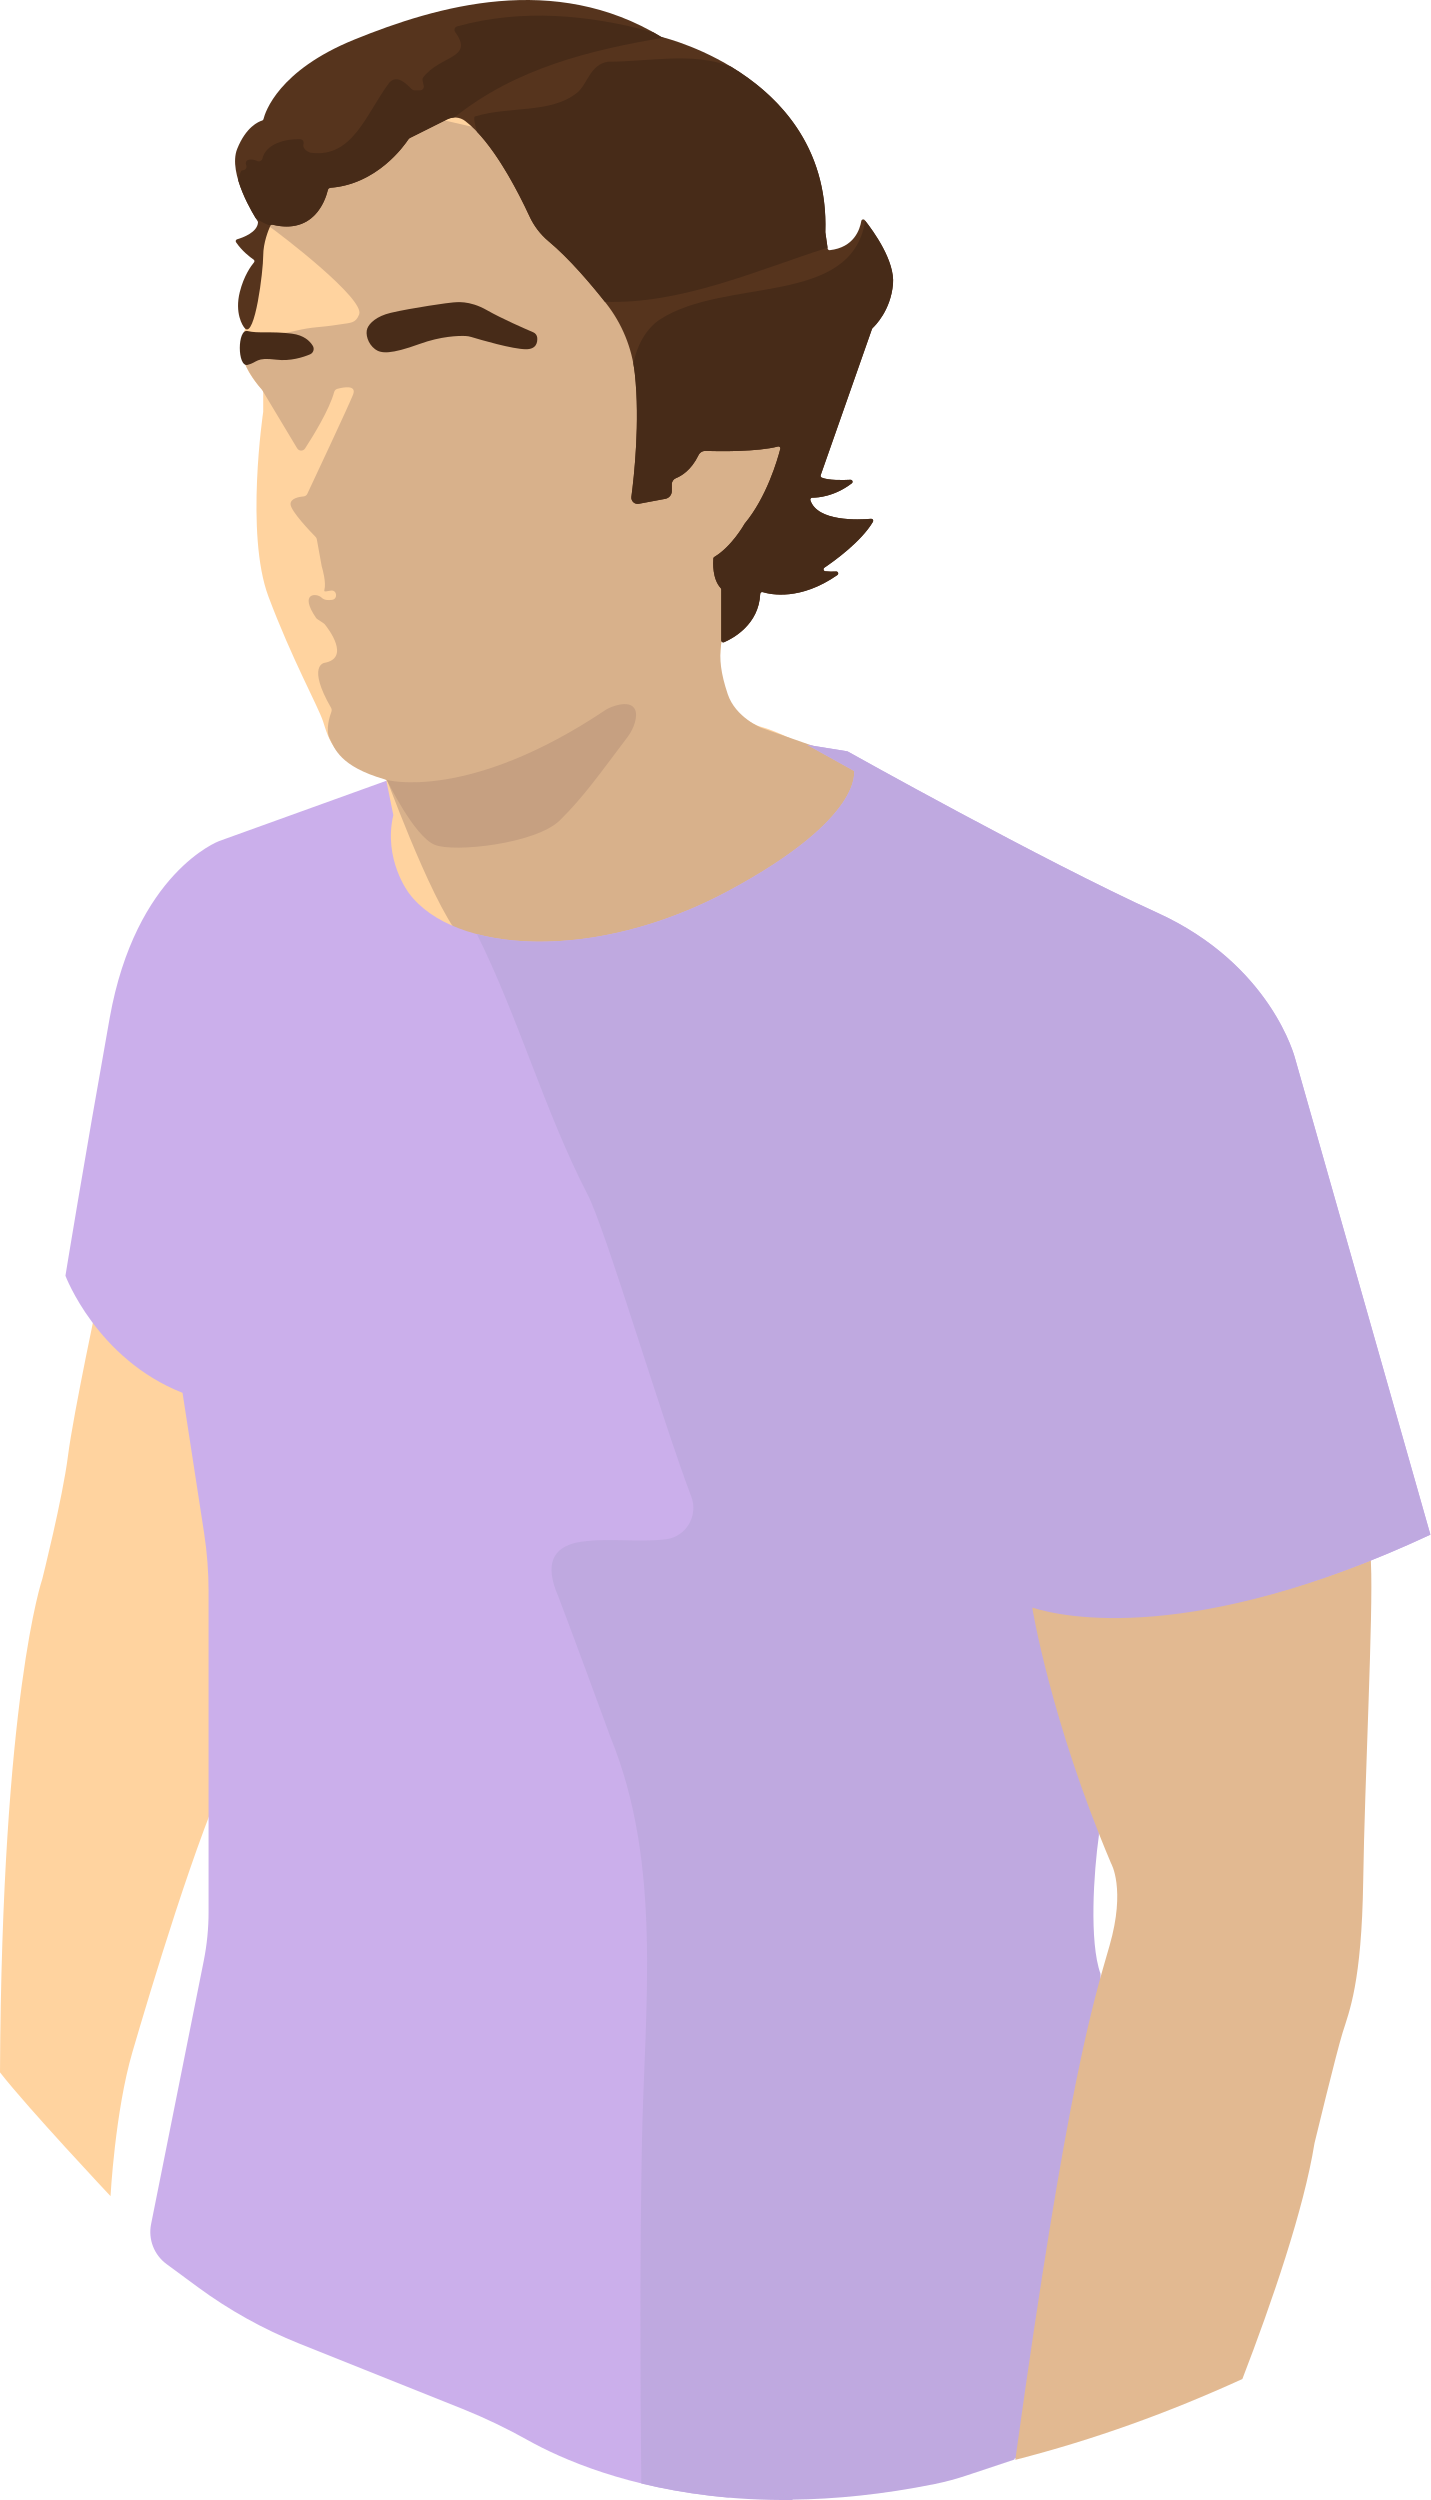
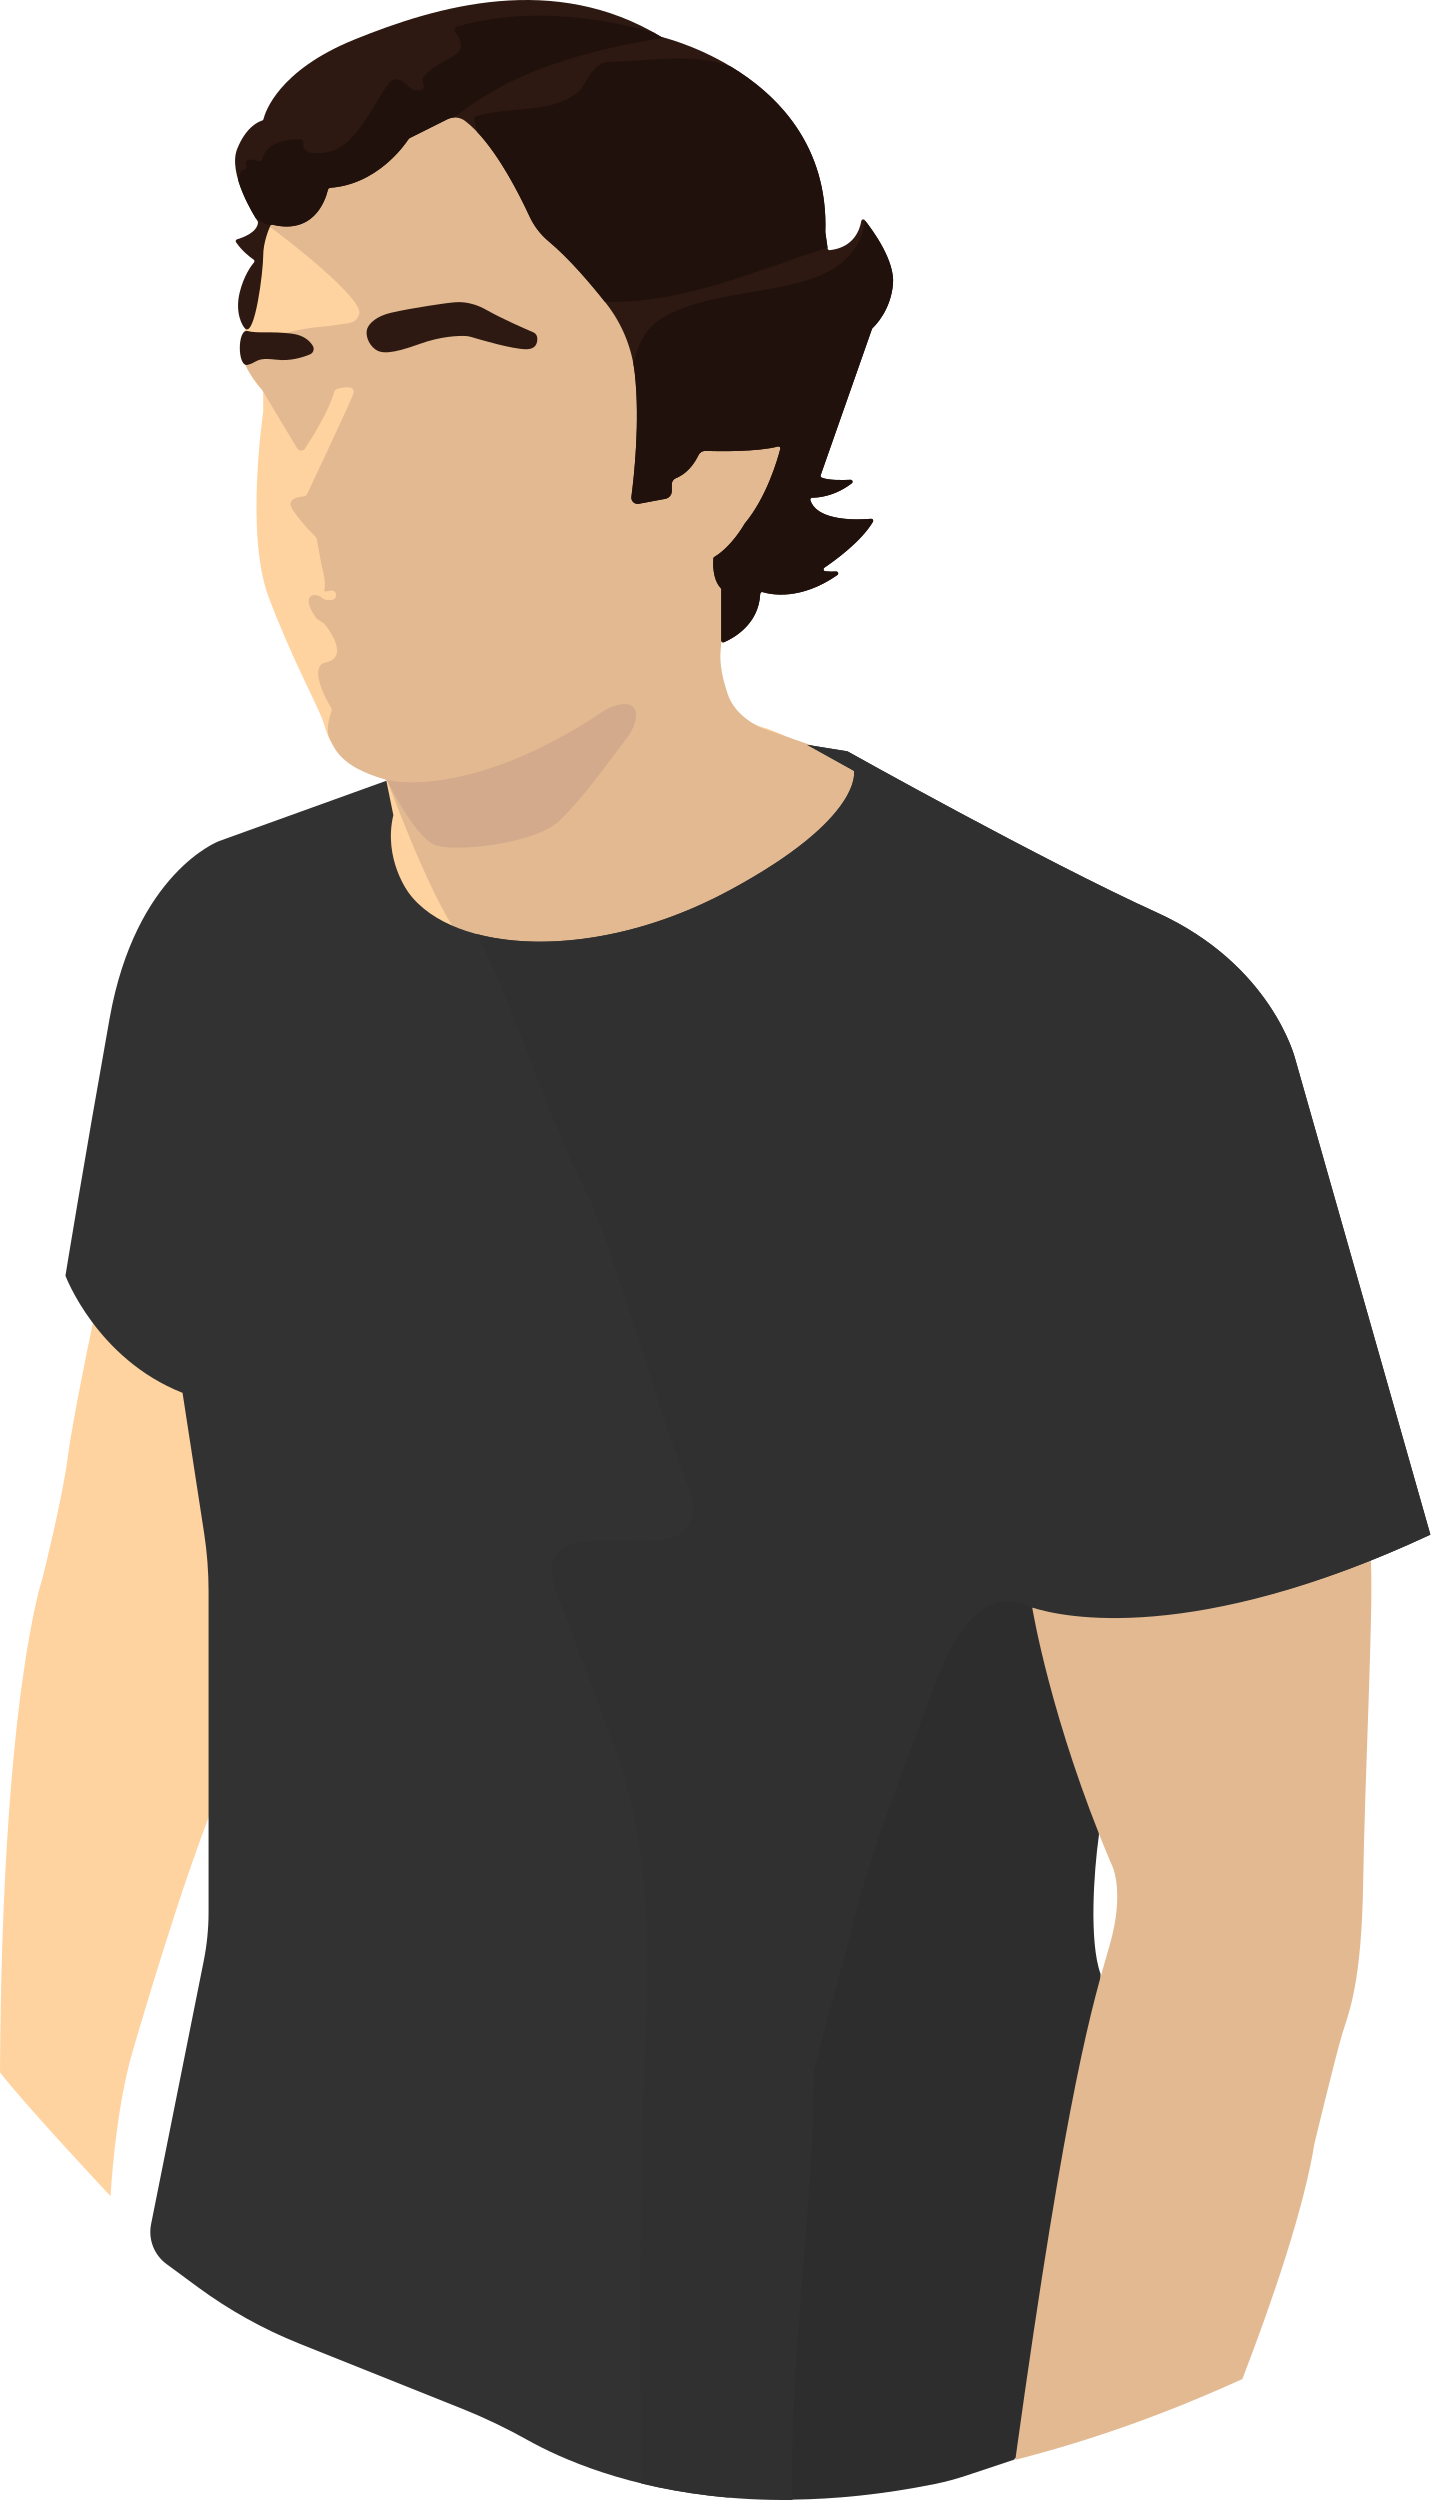
<svg xmlns="http://www.w3.org/2000/svg" viewBox="0 0 2637.08 4608.99">
  <defs>
-     <style>.cls-1{fill:#ffd39f;}.cls-2{fill:#5b5b5b;}.cls-3{fill:#d8b18b;}.cls-4{fill:#c6a081;}.cls-5{fill:#472b18;}.cls-6{fill:#bfa9e0;}.cls-7{fill:#e2b991;}.cls-8{fill:#cbafeb;}.cls-9{fill:#56341d;}</style>
+     <style>.cls-1{fill:#ffd39f;}.cls-2{fill:#5b5b5b;}.cls-3{fill:#e2b991;}.cls-4{fill:#d3aa8c;}.cls-5{fill:#2d1911;}.cls-6{fill:#2d2d2d;}.cls-7{fill:#323232;}.cls-8{fill:#303030;}.cls-9{fill:#21110c;}</style>
  </defs>
  <g id="Calque_2" data-name="Calque 2">
-     <g id="visage">
-       <g id="Calque_4" data-name="Calque 4">
-         <path class="cls-1" d="M485.26,759.05s-33.58,225.5,9.6,340.65S586,1301.21,595.61,1330s19.19,81.57,119.95,105.55L576.42,1598.67l249.49,187.12,427-57.58,191.92-96,177.51-182.32s-163.12-96-220.7-110.35c0,0-91.15-24-72-153.53s129.54-331,129.54-331l-14.39-172.72-201.51,9.59-72-191.91L1022.62,308.06,835.5,164.12,648.39,226.49,494.86,375.23l-19.2,86.36L456.47,595.93s-14.39,24-9.59,57.57,38.38,67.17,38.38,67.17Z" />
-       </g>
-       <g id="Calque_8" data-name="Calque 8">
-         <path class="cls-2" d="M698.76,660.7s-43.18,86.36,14.4,119.94,201.51,33.59,235.09-9.59S1001,679.89,1001,660.7s-148.74-57.58-148.74-57.58L718,631.91Z" />
-         <path class="cls-3" d="M483.31,719l64.52,107.53a8.58,8.58,0,0,0,14.56.28c14.3-22,44.68-71,53.71-104.14a8.38,8.38,0,0,1,5.94-5.84c11-2.94,36.32-7.93,28.75,11-8.65,21.61-71.84,156.21-84.25,182.62a8.2,8.2,0,0,1-6.72,4.72c-8.14.69-24.18,3.42-24.18,14.16,0,12.71,37.38,51.58,46.15,60.53a8.53,8.53,0,0,1,2.3,4.46l9,49.6a10,10,0,0,0,.27,1.08c1.26,4,8.41,29.21,4.63,42.66-1.32,4.68,4.2,2.1,12.42,1.11,11-1.32,12.77,15.54,1.85,17.09-6.88,1-14.56.7-19.07-3.8-9.5-9.5-42.52-9.6-10.57,37a8.94,8.94,0,0,0,2.37,2.34l11.93,7.95a8.14,8.14,0,0,1,1.89,1.72c6.51,8.06,48,62.09-.82,71,0,0-32.61,4.66,12.34,82.84A8.51,8.51,0,0,1,611,1312c-3.38,9.2-11.07,33.79-3.39,49.15,9.45,18.89,18.89,51.72,101.54,75.62a8.59,8.59,0,0,1,5.58,5c9.15,22.6,107.76,289.59,152,298.44,48,9.59,556.54,105.55,642.91-96,65.88-153.74,81.5-209.73,85.21-227.64a8.56,8.56,0,0,0-5.59-9.81L1404,1342s-48-19.19-62.37-62.37c-13-39-15.53-64.16-12.41-90.66,12.44-105.43,145.37-430.95,144.91-427.1a8.57,8.57,0,0,0-2.14-9L954.76,254.53a8.56,8.56,0,0,0-4-2.18l-243-56.07a8.59,8.59,0,0,0-7.51,1.84L508.46,361.85a8.7,8.7,0,0,0-2.4,3.35L490.2,404.86a8.55,8.55,0,0,0,3,10.22c27.58,19.31,180.09,136.73,168.93,164.63-6.6,16.51-14.85,15.12-35.35,18.36-42.66,6.74-46.14,3.44-82.91,12-27.78,6.48-45.11,5.93-63.53,6.2-15.66.24-33,6.56-33.8,12.14l-.4,8.15a156.63,156.63,0,0,0,1.17,19.61c4.7,26.2,31.33,57.48,35,61.5A8.06,8.06,0,0,1,483.31,719Z" />
-       </g>
-       <g id="Calque_6" data-name="Calque 6">
-         <path class="cls-4" d="M713.16,1437.94s149.79,41,404.12-129.67c6.93-4.65,44.1-20.3,53.41-.27,5.5,11.83-1.1,34.11-13.73,50.78-49.87,65.78-80.32,109.75-124.75,153.53-43.87,43.23-195.13,60-230.89,45.15C763.21,1541.63,713.16,1437.94,713.16,1437.94Z" />
-       </g>
-       <g id="Calque_5" data-name="Calque 5">
-         <path class="cls-5" d="M571.64,653.27a10.91,10.91,0,0,0,5-15.77c-5.26-8.65-16.22-19.59-38.58-22.38-38.39-4.8-62.38,0-81.57-4.8s-19.19,67.17,0,62.37,14.4-14.39,52.78-9.6C535.21,666.34,559,658.61,571.64,653.27Z" />
-         <path class="cls-5" d="M677.17,605.52c3.82-9.85,17.16-22.64,43.18-28.79,38.51-9.09,110.35-19.19,115.15-19.19s28.79-4.8,62.37,14.4C925,587.41,967.63,606,983.14,612.63a12,12,0,0,1,7.32,10c.69,8.52-1.49,21.23-20.62,21.23-24.64,0-84.42-17.57-101.14-22.63a41.61,41.61,0,0,0-10.49-1.78c-12.81-.5-44.74.15-85.08,14.82-52.78,19.19-70.7,17.73-81.56,9.59C677.83,633.62,673.3,615.52,677.17,605.52Z" />
-       </g>
-     </g>
-     <g id="Calque_11" data-name="Calque 11">
+     <g id="Calque_3_-_copie_2" data-name="Calque 3 - copie 2">
+       <path class="cls-1" d="M485.26,759.05s-33.58,225.5,9.6,340.65S586,1301.21,595.61,1330s19.19,81.57,119.95,105.55L576.42,1598.67l249.49,187.12,427-57.58,191.92-96,177.51-182.32s-163.12-96-220.7-110.35c0,0-91.15-24-72-153.53s129.54-331,129.54-331l-14.39-172.72-201.51,9.59-72-191.91L1022.62,308.06,835.5,164.12,648.39,226.49,494.86,375.23l-19.2,86.36L456.47,595.93s-14.39,24-9.59,57.57,38.38,67.17,38.38,67.17Z" />
+       <path class="cls-2" d="M698.76,660.7s-43.18,86.36,14.4,119.94,201.51,33.59,235.09-9.59S1001,679.89,1001,660.7s-148.74-57.58-148.74-57.58L718,631.91Z" />
+       <path class="cls-3" d="M483.31,719l64.52,107.53a8.58,8.58,0,0,0,14.56.28c14.3-22,44.68-71,53.71-104.14a8.38,8.38,0,0,1,5.94-5.84c11-2.94,36.32-7.93,28.75,11-8.65,21.61-71.84,156.21-84.25,182.62a8.2,8.2,0,0,1-6.72,4.72c-8.14.69-24.18,3.42-24.18,14.16,0,12.71,37.38,51.58,46.15,60.53a8.53,8.53,0,0,1,2.3,4.46l9,49.6a10,10,0,0,0,.27,1.08c1.26,4,8.41,29.21,4.63,42.66-1.32,4.68,4.2,2.1,12.42,1.11,11-1.32,12.77,15.54,1.85,17.09-6.88,1-14.56.7-19.07-3.8-9.5-9.5-42.52-9.6-10.57,37a8.94,8.94,0,0,0,2.37,2.34l11.93,7.95a8.14,8.14,0,0,1,1.89,1.72c6.51,8.06,48,62.09-.82,71,0,0-32.61,4.66,12.34,82.84A8.51,8.51,0,0,1,611,1312c-3.38,9.2-11.07,33.79-3.39,49.15,9.45,18.89,18.89,51.72,101.54,75.62a8.59,8.59,0,0,1,5.58,5c9.15,22.6,107.76,289.59,152,298.44,48,9.59,556.54,105.55,642.91-96,65.88-153.74,81.5-209.73,85.21-227.64a8.56,8.56,0,0,0-5.59-9.81L1404,1342s-48-19.19-62.37-62.37c-13-39-15.53-64.16-12.41-90.66,12.44-105.43,145.37-430.95,144.91-427.1a8.57,8.57,0,0,0-2.14-9L954.76,254.53c-1.12-1.08-45-46.84-46.52-47.19L707.78,196.28a8.59,8.59,0,0,0-7.51,1.84L508.46,361.85a8.7,8.7,0,0,0-2.4,3.35L490.2,404.86a8.55,8.55,0,0,0,3,10.22c27.58,19.31,180.09,136.73,168.93,164.63-6.6,16.51-14.85,15.12-35.35,18.36-42.66,6.74-46.14,3.44-82.91,12-27.78,6.48-45.11,5.93-63.53,6.2-15.66.24-33,6.56-33.8,12.14l-.4,8.15a156.63,156.63,0,0,0,1.17,19.61c4.7,26.2,31.33,57.48,35,61.5A8.06,8.06,0,0,1,483.31,719Z" />
+       <path class="cls-4" d="M713.16,1437.94s149.79,41,404.12-129.67c6.93-4.65,44.1-20.3,53.41-.27,5.5,11.83-1.1,34.11-13.73,50.78-49.87,65.78-80.32,109.75-124.75,153.53-43.87,43.23-195.13,60-230.89,45.15C763.21,1541.63,713.16,1437.94,713.16,1437.94Z" />
+       <path class="cls-5" d="M571.64,653.27a10.91,10.91,0,0,0,5-15.77c-5.26-8.65-16.22-19.59-38.58-22.38-38.39-4.8-62.38,0-81.57-4.8s-19.19,67.17,0,62.37,14.4-14.39,52.78-9.6C535.21,666.34,559,658.61,571.64,653.27Z" />
+       <path class="cls-5" d="M677.17,605.52c3.82-9.85,17.16-22.64,43.18-28.79,38.51-9.09,110.35-19.19,115.15-19.19s28.79-4.8,62.37,14.4C925,587.41,967.63,606,983.14,612.63a12,12,0,0,1,7.32,10c.69,8.52-1.49,21.23-20.62,21.23-24.64,0-84.42-17.57-101.14-22.63a41.61,41.61,0,0,0-10.49-1.78c-12.81-.5-44.74.15-85.08,14.82-52.78,19.19-70.7,17.73-81.56,9.59C677.83,633.62,673.3,615.52,677.17,605.52Z" />
      <path class="cls-1" d="M244.1,3783.32c31.9-108.92,118.82-401.55,184.82-538s71.51-794.3,71.51-794.3l-316.84-71.51s-48.4,226.63-58.3,304.74S78,2910.91,78,2910.91,3.35,3127.55,0,3820.66c52.28,67,203.76,228.16,203.76,228.16S212.2,3892.23,244.1,3783.32Z" />
-     </g>
-     <g id="Calque_12" data-name="Calque 12">
      <path class="cls-6" d="M1626.25,3164.06c-48,134.34-81.1,188.22-120.9,325.71-27.15,93.76-44.42,182.59-71.56,384.92,0,266.94-4.93,476.22,25.62,733.68,79.51-.9,167.59-9.36,264.08-28.88a497.82,497.82,0,0,0,58.71-15.77l88-29.33,0-1.43L2049,4450.43l-20.1-811.56c-21.1-58.53-12.51-187.07-3-254.91,0,0,4.8-239.63-4.89-269.25-36.74-112.34-30-173.33-108.56-170.25C1799.65,2889.4,1657.69,3078.73,1626.25,3164.06Z" />
-     </g>
-     <g id="Calque_10" data-name="Calque 10">
-       <path class="cls-7" d="M2475.18,3747.56c12.1-39,35.21-91.86,38-279.43s18.7-493.42,14.3-585.83l-2.2-82.51L1903,2963.65s33.64,207.44,145.31,471.47c0,0,27.53,46.48-2.75,151.82-30.18,105-77.63,253.65-173.75,948,146-37.43,282.64-87,418.62-149,54.47-141.6,113.4-312.73,133-434.85C2423.47,3951.09,2463.08,3786.62,2475.18,3747.56Z" />
-     </g>
-     <g id="Calque_7" data-name="Calque 7">
-       <path class="cls-8" d="M2387.6,1951.31s-43.18-172.72-254.29-268.68-570.94-297.46-570.94-297.46l-74.36-12,86.36,48s19.19,86.36-230.3,220.7S835.5,1757,753.94,1646.65c0,0-48-62.37-28.79-143.94l-12.88-63.31L403.7,1550.69s-153.53,57.58-201.51,326.25-81.56,475-81.56,475,57.57,153.53,215.9,215.9l39.8,258.74a702.86,702.86,0,0,1,8.18,106.87v591.79a457.65,457.65,0,0,1-8.9,89.82L278.52,4100.5A73.44,73.44,0,0,0,307,4174l57.77,42.57a844.24,844.24,0,0,0,187.19,104.16l300.82,120.32a1045.26,1045.26,0,0,1,120.93,58c60.21,33.62,184.15,89.12,367.63,105.34C1445.13,4613.62,1456,2654.53,1456,2654.53l432.62,299.53s244.69,110.35,748.46-124.75Z" />
-       <path class="cls-6" d="M2637.08,2829.31l-249.48-878s-43.18-172.72-254.29-268.68-570.94-297.46-570.94-297.46l-74.36-12,86.36,48s19.19,86.36-230.3,220.7c-170.35,91.73-345.13,111.83-464.86,80.26,76.89,154.37,124.46,325.49,203.38,478.69,32.8,61.5,135.7,410.38,191.87,558.42,13.39,35.29-9.68,74.17-47.17,78.64-54,6.43-111.2-4-163.89,5.85-43.18,9.59-60.94,39-33.59,100.75,44.53,117.9,62.37,167.92,96,259.08,96,235.1,62.37,499,57.57,748.46-3.64,209.34-3.13,418-1.1,626.47,76.21,18.57,169.37,31.68,278.82,30.44-6.74-266.5,38.94-524.3,38.94-791.25,24-91.15,48-177.51,72-268.67,33.58-139.14,86.36-263.88,134.34-398.22,31.43-85.33,83.89-242.11,196.72-187.05v-.07C1959.43,2982.07,2200,3033.3,2637.08,2829.31Z" />
-     </g>
-     <g id="Calque_3" data-name="Calque 3">
-       <path class="cls-9" d="M605.21,346.44c90.53-4.53,142.63-81.66,148.22-90.36a3.54,3.54,0,0,1,1.41-1.25L824.43,220a31.48,31.48,0,0,1,33.11,3c50.7,38.56,97,128.88,118.6,175.69a131.13,131.13,0,0,0,35,45.93c38.14,31.75,78.41,79.26,106.12,114.43a254.7,254.7,0,0,1,53.14,130c9.66,88.43-1.33,188.73-6.35,226.87a11.57,11.57,0,0,0,13.63,12.87l49-9.19a14.59,14.59,0,0,0,11.9-14.34V892.78a12,12,0,0,1,7.48-11.2c10.07-4,28.27-14.63,41.67-42.33a13.83,13.83,0,0,1,12.81-7.91c25.24.74,96.25,1.79,133.75-8.19a3.52,3.52,0,0,1,4.32,4.3c-5.31,20.55-25.26,89.28-65.55,137.73a3.64,3.64,0,0,0-.24.35c-1.68,3-24.44,42.49-56,61.34a3.33,3.33,0,0,0-1.64,2.57c-.64,7.5-2.15,37.85,13.59,54.84a3.63,3.63,0,0,1,1,2.43v94a3.62,3.62,0,0,0,5,3.35c15.91-6.84,64.21-32.21,66.81-89.13a3.52,3.52,0,0,1,4.51-3.31c15.4,4.7,69.64,15.89,137.69-31.48a3.6,3.6,0,0,0-2.27-6.55,113.54,113.54,0,0,1-20-.42,3.62,3.62,0,0,1-1.69-6.59c19.07-12.88,68-48.17,89.57-84.65a3.64,3.64,0,0,0-3.44-5.48c-23.29,2-99,5.46-111.92-34.25a3.55,3.55,0,0,1,3.37-4.64c11.19,0,41.28-2.39,73-26.53a3.64,3.64,0,0,0-2.41-6.5c-14.94.76-40.9,1.18-53-4A3.6,3.6,0,0,1,1513,876l94.6-269.63a3.57,3.57,0,0,1,.94-1.44c4.63-4.26,33.34-32.5,37.75-81,3.92-43.12-37-99-52.09-118.07a3.57,3.57,0,0,0-6.33,1.65c-2.63,15.73-13.47,48.72-58.08,53.72a3.58,3.58,0,0,1-3.92-3.05c-1.15-8-4-27.77-4.29-30a2.1,2.1,0,0,1,0-.43c9.25-282.31-290.74-356.85-301.95-359.54A2.18,2.18,0,0,1,1219,68C1022.38-51.71,806.63,10.62,653.18,73c-140,56.89-164.32,133.74-167.5,146.81a3.31,3.31,0,0,1-2.3,2.4c-6.69,2-29.84,11.65-46.1,52.3-18,45,31.47,123.67,37.74,133.35a3.75,3.75,0,0,1,.61,2.21C474.5,428.35,448,438,437.11,441.17a3.55,3.55,0,0,0-2,5.35c11,16.31,25.88,27.58,32.43,32.08a3.49,3.49,0,0,1,.71,5.13c-5.58,6.72-18.75,24.92-26.17,54.62-9.6,38.38,4.8,62.37,9.6,67.17,18.26,18.27,33.58-105.55,33.58-134.34,0-23.62,9.69-47.25,13.17-55a3.48,3.48,0,0,1,4-1.91c88.66,21.41,102.76-67.87,102.76-67.87" />
-     </g>
-     <g id="Calque_3_-_copie" data-name="Calque 3 - copie">
-       <path class="cls-5" d="M1219.65,68.24A2.18,2.18,0,0,1,1219,68c-4.66-2.84-9.33-5.5-14-8.12a6.9,6.9,0,0,0-1.59-.65C1084.26,26.75,961.58,15.84,842.72,48.62A6.73,6.73,0,0,0,839.11,59c35.74,49.12-26.77,42.34-58.78,83.49-3.07,3.07-.25,10.07.92,16a6.72,6.72,0,0,1-6.59,8H763.91a6.73,6.73,0,0,1-4.74-2c-13.74-13.68-27.48-26.17-41.22-12.43C674.77,209.7,650.79,291.26,574,281.67c-3.91,0-17.37-6.37-14.44-16.51a6.68,6.68,0,0,0-6.09-8.55c-26.81-1-63.35,8.4-69.68,35.68a6.72,6.72,0,0,1-9.2,4.67c-5.56-2.32-11.12-3.72-16.68-2.33a6.57,6.57,0,0,0-4.52,8.37c.18.55.39,1.13.62,1.71,1.83,4.62-1.68,9.24-6.64,9.2a4,4,0,0,0-2.91,1.34,71.28,71.28,0,0,0-5,15.22,6.76,6.76,0,0,0,.17,3.4c8.52,27.91,23.49,54.58,31.16,67.24a6.61,6.61,0,0,0,1.94,2.07,102.12,102.12,0,0,0,22.32,11.61,6.31,6.31,0,0,0,5-.22,3.52,3.52,0,0,1,2.38-.26c76.2,18.41,97.32-45,101.75-63.14a6.71,6.71,0,0,1,6.06-5.06c83.64-6.76,133.27-75.19,142.21-88.57a10.42,10.42,0,0,1,4-3.52l68-34a31.85,31.85,0,0,1,11-3.18,6.69,6.69,0,0,0,3.51-1.37c112.13-89.34,248-123,385.1-146.13C1221.77,68.76,1220.26,68.39,1219.65,68.24Z" />
-       <path class="cls-5" d="M1525.68,456.62c-1.26-8.79-3.76-26.32-4.06-28.41a2.1,2.1,0,0,1,0-.43c5.26-160.51-89.44-253.84-174.2-305-72.15-27.6-149.29-9-226.43-9-33.58,4.8-38.38,43.18-57.57,57.58-48,38.38-124.75,24-187.12,43.18-4.25,0-1,15.06,3.17,28.5,41.8,44.11,78.22,115.74,96.69,155.7a131.13,131.13,0,0,0,35,45.93c37.18,30.95,76.35,76.84,104,111.71C1254.8,561.13,1391.68,499.76,1525.68,456.62Z" />
-       <path class="cls-5" d="M1607.64,606.4a3.57,3.57,0,0,1,.94-1.44c4.63-4.26,33.34-32.5,37.75-81,3.85-42.34-35.47-97-51.2-116.92-25.53,158.84-256.75,103.61-378.2,181.69-25.54,17-42.6,47.51-49.37,81.46q1.74,9.36,2.79,18.87c9.66,88.43-1.32,188.73-6.35,226.87a11.57,11.57,0,0,0,13.63,12.87l49-9.19a14.59,14.59,0,0,0,11.9-14.34V892.78a12,12,0,0,1,7.48-11.2c10.07-4,28.27-14.63,41.67-42.33a13.83,13.83,0,0,1,12.81-7.91c25.24.74,96.25,1.79,133.75-8.19a3.52,3.52,0,0,1,4.32,4.3c-5.31,20.55-25.26,89.28-65.55,137.73a3.64,3.64,0,0,0-.24.35c-1.68,3-24.44,42.49-56,61.34a3.33,3.33,0,0,0-1.64,2.57c-.64,7.5-2.15,37.85,13.59,54.84a3.63,3.63,0,0,1,1,2.43v94a3.62,3.62,0,0,0,5,3.35c15.91-6.84,64.21-32.21,66.81-89.13a3.52,3.52,0,0,1,4.51-3.31c15.4,4.7,69.64,15.89,137.69-31.48a3.6,3.6,0,0,0-2.27-6.55,114.52,114.52,0,0,1-20-.42,3.62,3.62,0,0,1-1.69-6.59c19.07-12.88,68-48.17,89.57-84.65a3.64,3.64,0,0,0-3.44-5.48c-23.29,2-99,5.46-111.92-34.25a3.55,3.55,0,0,1,3.37-4.64c11.19,0,41.28-2.39,73-26.53a3.64,3.64,0,0,0-2.41-6.5c-14.94.76-40.9,1.18-53-4A3.6,3.6,0,0,1,1513,876Z" />
+       <path class="cls-3" d="M2475.18,3747.56c12.1-39,35.21-91.86,38-279.43s18.7-493.42,14.3-585.83l-2.2-82.51L1903,2963.65s33.64,207.44,145.31,471.47c0,0,27.53,46.48-2.75,151.82-30.18,105-77.63,253.65-173.75,948,146-37.43,282.64-87,418.62-149,54.47-141.6,113.4-312.73,133-434.85C2423.47,3951.09,2463.08,3786.62,2475.18,3747.56Z" />
+       <path class="cls-7" d="M2387.6,1951.31s-43.18-172.72-254.29-268.68-570.94-297.46-570.94-297.46l-74.36-12,86.36,48s19.19,86.36-230.3,220.7S835.5,1757,753.94,1646.65c0,0-48-62.37-28.79-143.94l-12.88-63.31L403.7,1550.69s-153.53,57.58-201.51,326.25-81.56,475-81.56,475,57.57,153.53,215.9,215.9l39.8,258.74a702.86,702.86,0,0,1,8.18,106.87v591.79a457.65,457.65,0,0,1-8.9,89.82L278.52,4100.5A73.44,73.44,0,0,0,307,4174l57.77,42.57a844.24,844.24,0,0,0,187.19,104.16l300.82,120.32a1045.26,1045.26,0,0,1,120.93,58c60.21,33.62,184.15,89.12,367.63,105.34C1445.13,4613.62,1456,2654.53,1456,2654.53l432.62,299.53s244.69,110.35,748.46-124.75Z" />
+       <path class="cls-8" d="M2637.08,2829.31l-249.48-878s-43.18-172.72-254.29-268.68-570.94-297.46-570.94-297.46l-74.36-12,86.36,48s19.19,86.36-230.3,220.7c-170.35,91.73-345.13,111.83-464.86,80.26,76.89,154.37,124.46,325.49,203.38,478.69,32.8,61.5,135.7,410.38,191.87,558.42,13.39,35.29-9.68,74.17-47.17,78.64-54,6.43-111.2-4-163.89,5.85-43.18,9.59-60.94,39-33.59,100.75,44.53,117.9,62.37,167.92,96,259.08,96,235.1,62.37,499,57.57,748.46-3.64,209.34-3.13,418-1.1,626.47,76.21,18.57,169.37,31.68,278.82,30.44-6.74-266.5,38.94-524.3,38.94-791.25,24-91.15,48-177.51,72-268.67,33.58-139.14,86.36-263.88,134.34-398.22,31.43-85.33,83.89-242.11,196.72-187.05v-.07C1959.43,2982.07,2200,3033.3,2637.08,2829.31Z" />
+       <path class="cls-5" d="M605.21,346.44c90.53-4.53,142.63-81.66,148.22-90.36a3.54,3.54,0,0,1,1.41-1.25L824.43,220a31.48,31.48,0,0,1,33.11,3c50.7,38.56,97,128.88,118.6,175.69a131.13,131.13,0,0,0,35,45.93c38.14,31.75,78.41,79.26,106.12,114.43a254.7,254.7,0,0,1,53.14,130c9.66,88.43-1.33,188.73-6.35,226.87a11.57,11.57,0,0,0,13.63,12.87l49-9.19a14.59,14.59,0,0,0,11.9-14.34V892.78a12,12,0,0,1,7.48-11.2c10.07-4,28.27-14.63,41.67-42.33a13.83,13.83,0,0,1,12.81-7.91c25.24.74,96.25,1.79,133.75-8.19a3.52,3.52,0,0,1,4.32,4.3c-5.31,20.55-25.26,89.28-65.55,137.73a3.64,3.64,0,0,0-.24.35c-1.68,3-24.44,42.49-56,61.34a3.33,3.33,0,0,0-1.64,2.57c-.64,7.5-2.15,37.85,13.59,54.84a3.63,3.63,0,0,1,1,2.43v94a3.62,3.62,0,0,0,5,3.35c15.91-6.84,64.21-32.21,66.81-89.13a3.52,3.52,0,0,1,4.51-3.31c15.4,4.7,69.64,15.89,137.69-31.48a3.6,3.6,0,0,0-2.27-6.55,113.54,113.54,0,0,1-20-.42,3.62,3.62,0,0,1-1.69-6.59c19.07-12.88,68-48.17,89.57-84.65a3.64,3.64,0,0,0-3.44-5.48c-23.29,2-99,5.46-111.92-34.25a3.55,3.55,0,0,1,3.37-4.64c11.19,0,41.28-2.39,73-26.53a3.64,3.64,0,0,0-2.41-6.5c-14.94.76-40.9,1.18-53-4A3.6,3.6,0,0,1,1513,876l94.6-269.63a3.57,3.57,0,0,1,.94-1.44c4.63-4.26,33.34-32.5,37.75-81,3.92-43.12-37-99-52.09-118.07a3.57,3.57,0,0,0-6.33,1.65c-2.63,15.73-13.47,48.72-58.08,53.72a3.58,3.58,0,0,1-3.92-3.05c-1.15-8-4-27.77-4.29-30a2.1,2.1,0,0,1,0-.43c9.25-282.31-290.74-356.85-301.95-359.54A2.18,2.18,0,0,1,1219,68C1022.38-51.71,806.63,10.62,653.18,73c-140,56.89-164.32,133.74-167.5,146.81a3.31,3.31,0,0,1-2.3,2.4c-6.69,2-29.84,11.65-46.1,52.3-18,45,31.47,123.67,37.74,133.35a3.75,3.75,0,0,1,.61,2.21C474.5,428.35,448,438,437.11,441.17a3.55,3.55,0,0,0-2,5.35c11,16.31,25.88,27.58,32.43,32.08a3.49,3.49,0,0,1,.71,5.13c-5.58,6.72-18.75,24.92-26.17,54.62-9.6,38.38,4.8,62.37,9.6,67.17,18.26,18.27,33.58-105.55,33.58-134.34,0-23.62,9.69-47.25,13.17-55a3.48,3.48,0,0,1,4-1.91c88.66,21.41,102.76-67.87,102.76-67.87" />
+       <path class="cls-9" d="M1219.65,68.24A2.18,2.18,0,0,1,1219,68c-4.66-2.84-9.33-5.5-14-8.12a6.9,6.9,0,0,0-1.59-.65C1084.26,26.75,961.58,15.84,842.72,48.62A6.73,6.73,0,0,0,839.11,59c35.74,49.12-26.77,42.34-58.78,83.49-3.07,3.07-.25,10.07.92,16a6.72,6.72,0,0,1-6.59,8H763.91a6.73,6.73,0,0,1-4.74-2c-13.74-13.68-27.48-26.17-41.22-12.43C674.77,209.7,650.79,291.26,574,281.67c-3.91,0-17.37-6.37-14.44-16.51a6.68,6.68,0,0,0-6.09-8.55c-26.81-1-63.35,8.4-69.68,35.68a6.72,6.72,0,0,1-9.2,4.67c-5.56-2.32-11.12-3.72-16.68-2.33a6.57,6.57,0,0,0-4.52,8.37c.18.55.39,1.13.62,1.71,1.83,4.62-1.68,9.24-6.64,9.2a4,4,0,0,0-2.91,1.34,71.28,71.28,0,0,0-5,15.22,6.76,6.76,0,0,0,.17,3.4c8.52,27.91,23.49,54.58,31.16,67.24a6.61,6.61,0,0,0,1.94,2.07,102.12,102.12,0,0,0,22.32,11.61,6.31,6.31,0,0,0,5-.22,3.52,3.52,0,0,1,2.38-.26c76.2,18.41,97.32-45,101.75-63.14a6.71,6.71,0,0,1,6.06-5.06c83.64-6.76,133.27-75.19,142.21-88.57a10.42,10.42,0,0,1,4-3.52l68-34a31.85,31.85,0,0,1,11-3.18,6.69,6.69,0,0,0,3.51-1.37c112.13-89.34,248-123,385.1-146.13C1221.77,68.76,1220.26,68.39,1219.65,68.24Z" />
+       <path class="cls-9" d="M1525.68,456.62c-1.26-8.79-3.76-26.32-4.06-28.41a2.1,2.1,0,0,1,0-.43c5.26-160.51-89.44-253.84-174.2-305-72.15-27.6-149.29-9-226.43-9-33.58,4.8-38.38,43.18-57.57,57.58-48,38.38-124.75,24-187.12,43.18-4.25,0-1,15.06,3.17,28.5,41.8,44.11,78.22,115.74,96.69,155.7a131.13,131.13,0,0,0,35,45.93c37.18,30.95,76.35,76.84,104,111.71C1254.8,561.13,1391.68,499.76,1525.68,456.62Z" />
+       <path class="cls-9" d="M1607.64,606.4a3.57,3.57,0,0,1,.94-1.44c4.63-4.26,33.34-32.5,37.75-81,3.85-42.34-35.47-97-51.2-116.92-25.53,158.84-256.75,103.61-378.2,181.69-25.54,17-42.6,47.51-49.37,81.46q1.74,9.36,2.79,18.87c9.66,88.43-1.32,188.73-6.35,226.87a11.57,11.57,0,0,0,13.63,12.87l49-9.19a14.59,14.59,0,0,0,11.9-14.34V892.78a12,12,0,0,1,7.48-11.2c10.07-4,28.27-14.63,41.67-42.33a13.83,13.83,0,0,1,12.81-7.91c25.24.74,96.25,1.79,133.75-8.19a3.52,3.52,0,0,1,4.32,4.3c-5.31,20.55-25.26,89.28-65.55,137.73a3.64,3.64,0,0,0-.24.35c-1.68,3-24.44,42.49-56,61.34a3.33,3.33,0,0,0-1.64,2.57c-.64,7.5-2.15,37.85,13.59,54.84a3.63,3.63,0,0,1,1,2.43v94a3.62,3.62,0,0,0,5,3.35c15.91-6.84,64.21-32.21,66.81-89.13a3.52,3.52,0,0,1,4.51-3.31c15.4,4.7,69.64,15.89,137.69-31.48a3.6,3.6,0,0,0-2.27-6.55,114.52,114.52,0,0,1-20-.42,3.62,3.62,0,0,1-1.69-6.59c19.07-12.88,68-48.17,89.57-84.65a3.64,3.64,0,0,0-3.44-5.48c-23.29,2-99,5.46-111.92-34.25a3.55,3.55,0,0,1,3.37-4.64c11.19,0,41.28-2.39,73-26.53a3.64,3.64,0,0,0-2.41-6.5c-14.94.76-40.9,1.18-53-4A3.6,3.6,0,0,1,1513,876Z" />
    </g>
  </g>
</svg>
